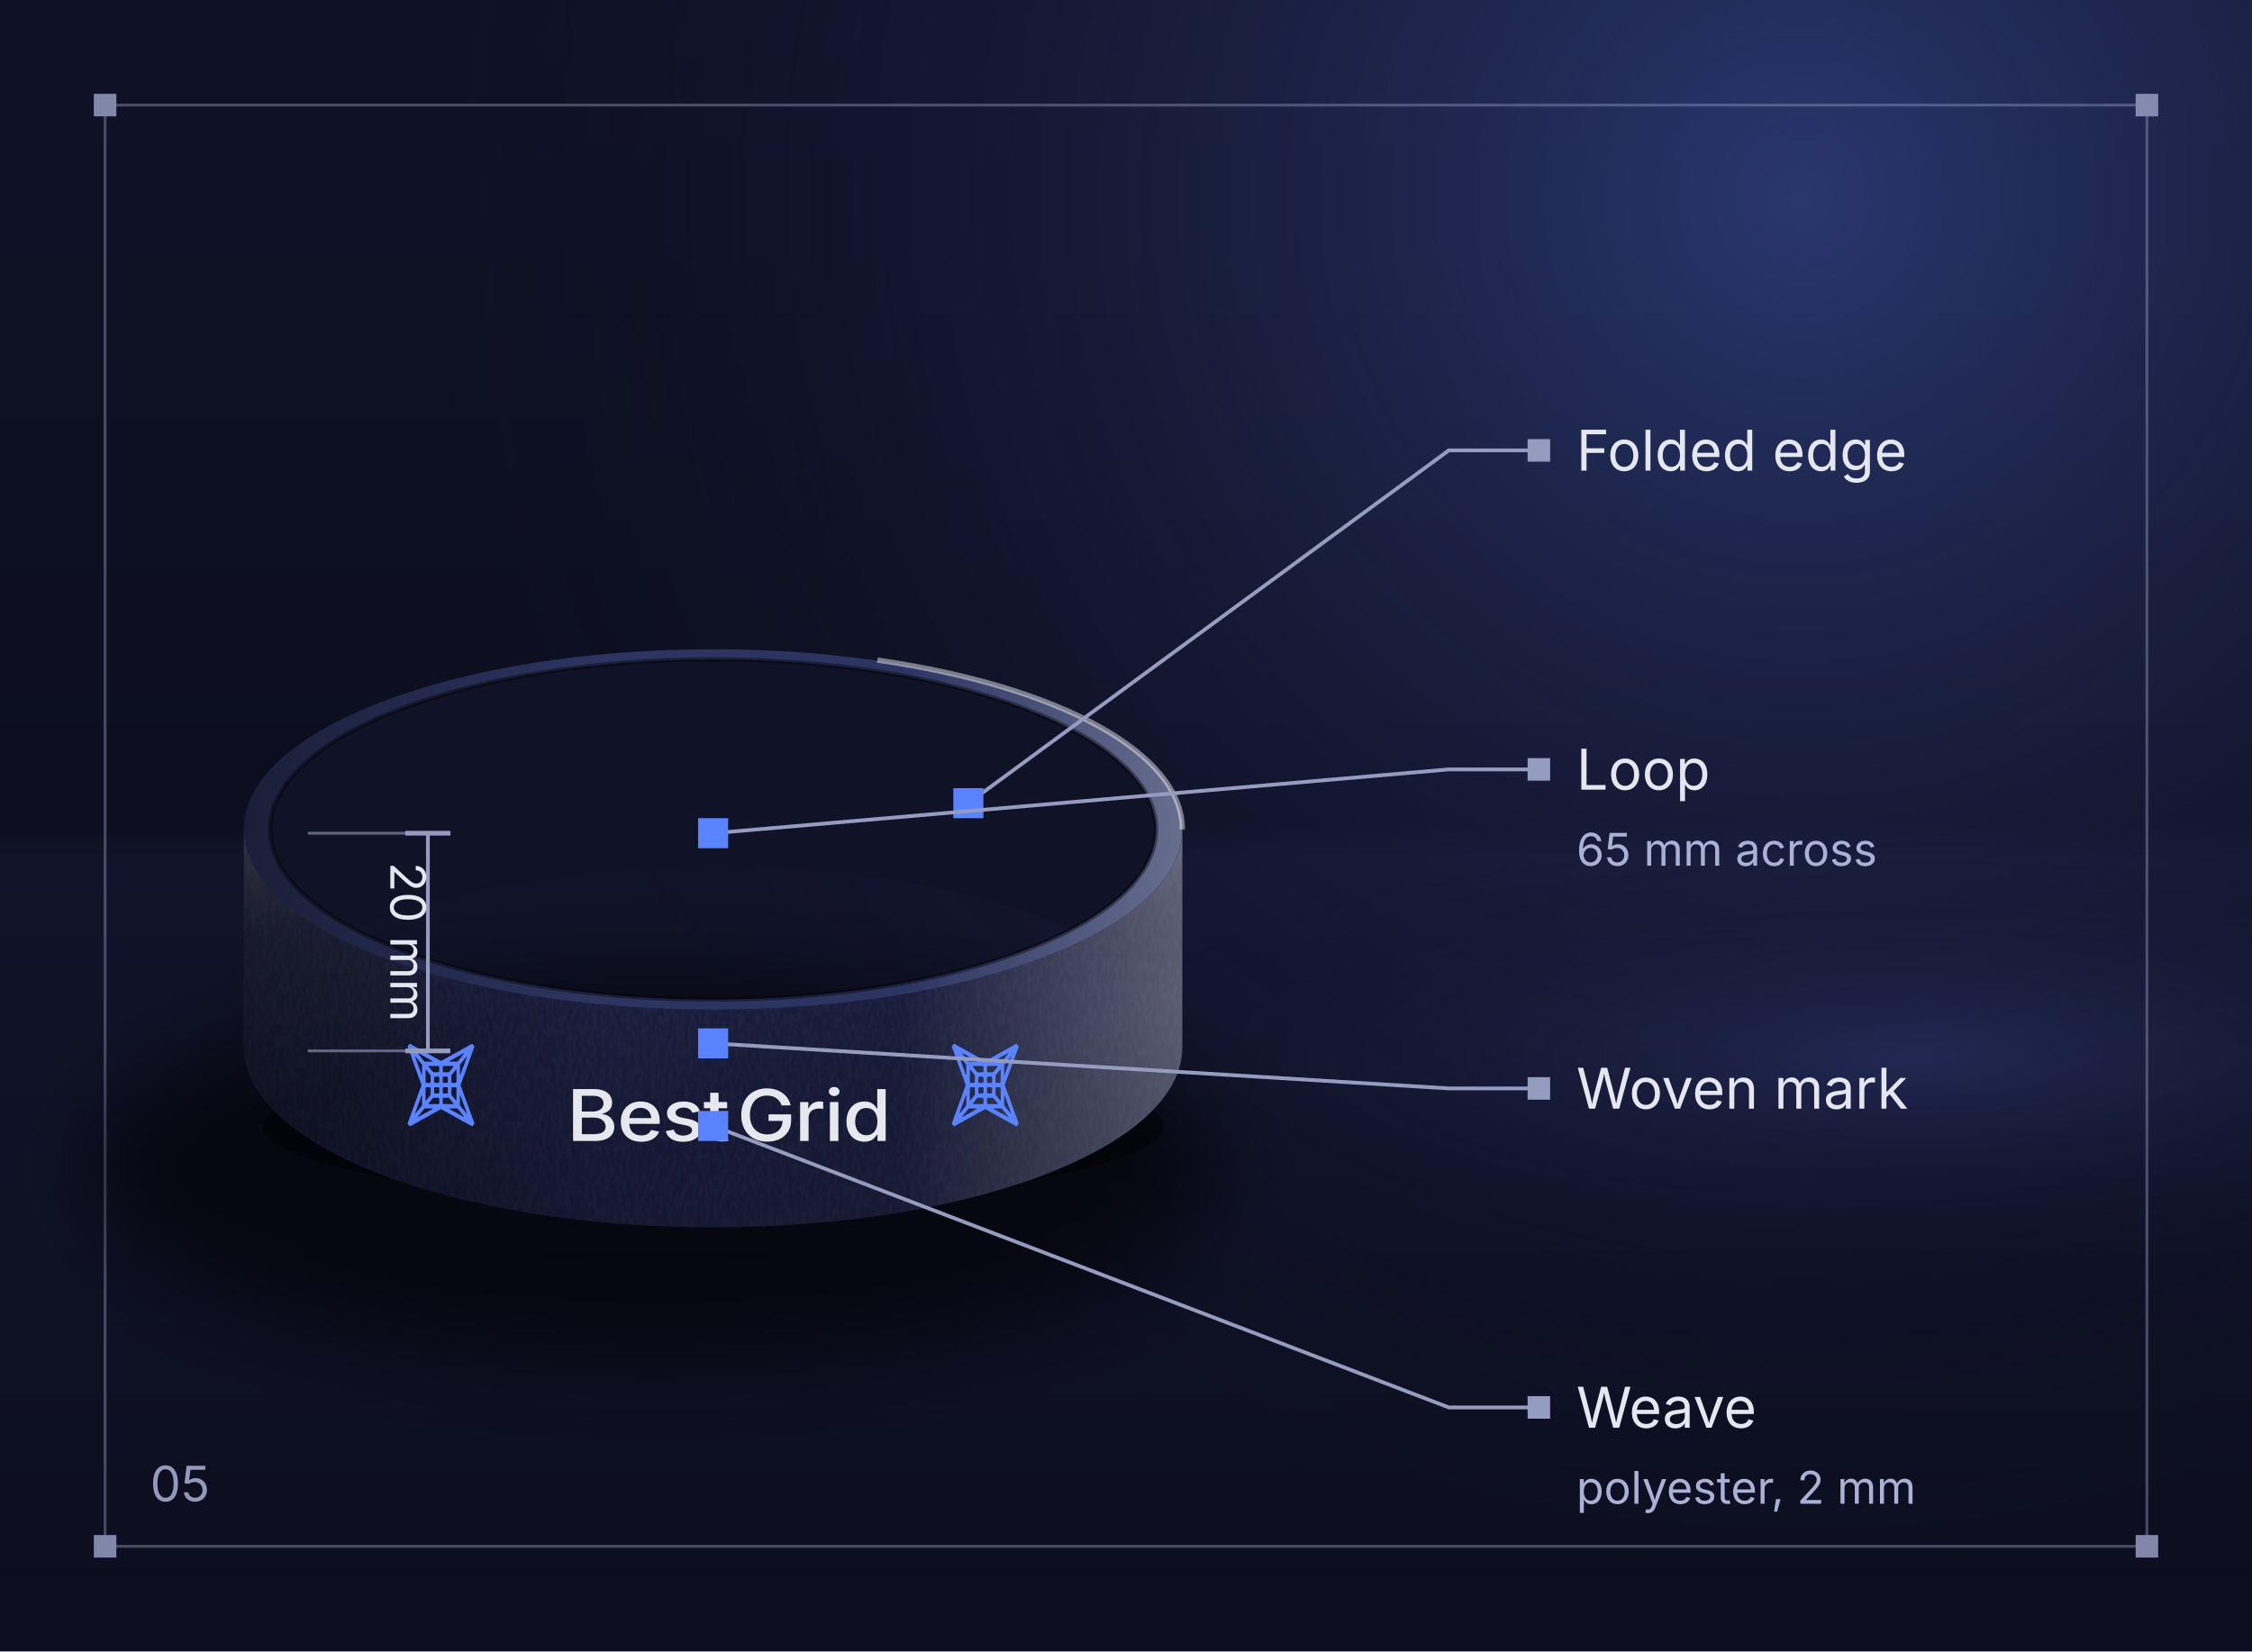
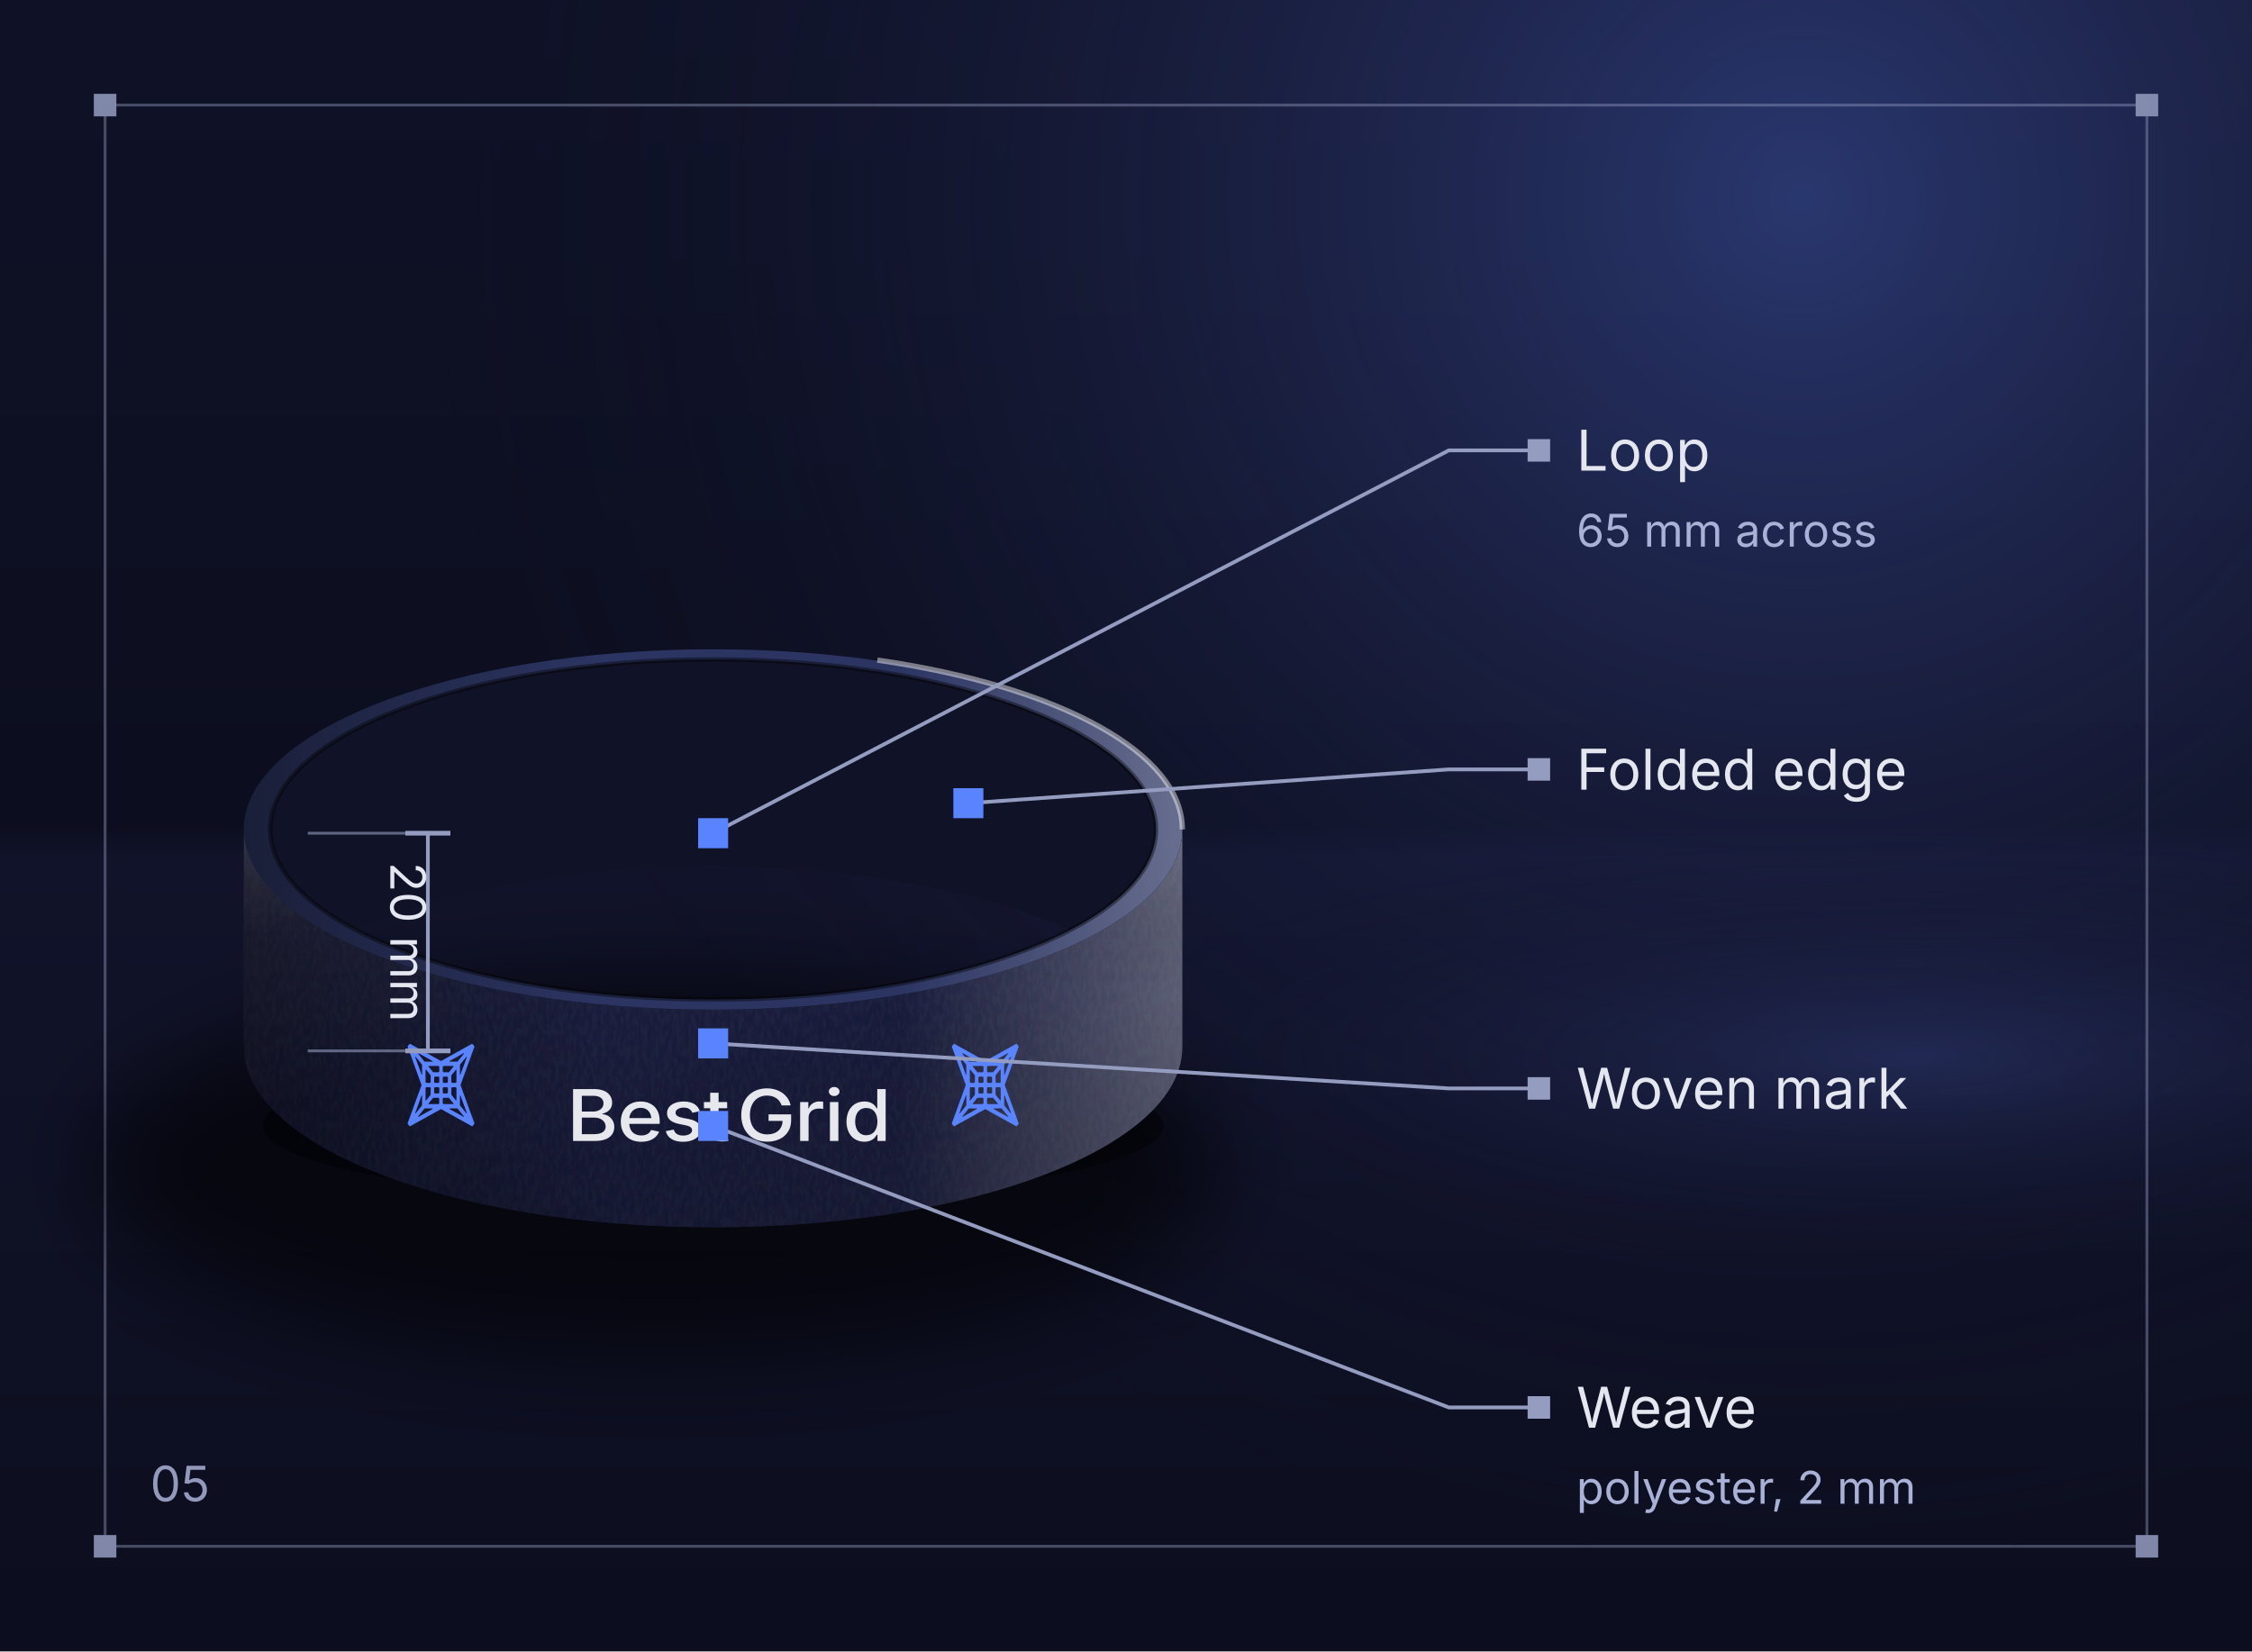
<svg xmlns="http://www.w3.org/2000/svg" viewBox="0 0 600 440" data-export="use-event-band-fabric-dark" role="img" aria-label="Fabric wristband, Dark Blue, as a loop" style="color:rgb(27, 32, 67);fill:rgb(0, 0, 0);stroke:none;stroke-width:1px;" width="600" height="440">
  <g style="color:rgb(27, 32, 67);fill:rgb(0, 0, 0);stroke:none;stroke-width:1px;">
    <linearGradient id="use-event-band-fabric-dark-st-stage" x1="0" y1="0" x2="0" y2="1" style="color:rgb(27, 32, 67);fill:rgb(0, 0, 0);stroke:none;stroke-width:1px;">
      <stop offset="0" stop-color="#0f1227" style="color:rgb(27, 32, 67);fill:rgb(0, 0, 0);stroke:none;stroke-width:1px;stop-color:rgb(15, 18, 39);" />
      <stop offset="0.5" stop-color="#0c0e1f" style="color:rgb(27, 32, 67);fill:rgb(0, 0, 0);stroke:none;stroke-width:1px;stop-color:rgb(12, 14, 31);" />
      <stop offset="0.52" stop-color="#11132a" style="color:rgb(27, 32, 67);fill:rgb(0, 0, 0);stroke:none;stroke-width:1px;stop-color:rgb(17, 19, 42);" />
      <stop offset="1" stop-color="#0c0e1f" style="color:rgb(27, 32, 67);fill:rgb(0, 0, 0);stroke:none;stroke-width:1px;stop-color:rgb(12, 14, 31);" />
    </linearGradient>
    <radialGradient id="use-event-band-fabric-dark-st-spot" gradientUnits="userSpaceOnUse" cx="480" cy="52.8" r="372" fx="480" fy="52.8" style="color:rgb(27, 32, 67);fill:rgb(0, 0, 0);stroke:none;stroke-width:1px;">
      <stop offset="0" stop-color="#3f56ab" stop-opacity="0.55" style="color:rgb(27, 32, 67);fill:rgb(0, 0, 0);stroke:none;stroke-width:1px;stop-color:rgb(63, 86, 171);stop-opacity:0.55;" />
      <stop offset="0.35" stop-color="#2f3a75" stop-opacity="0.4" style="color:rgb(27, 32, 67);fill:rgb(0, 0, 0);stroke:none;stroke-width:1px;stop-color:rgb(47, 58, 117);stop-opacity:0.4;" />
      <stop offset="1" stop-color="#0c0e1f" stop-opacity="0" style="color:rgb(27, 32, 67);fill:rgb(0, 0, 0);stroke:none;stroke-width:1px;stop-color:rgb(12, 14, 31);stop-opacity:0;" />
    </radialGradient>
    <radialGradient id="use-event-band-fabric-dark-st-pool" style="color:rgb(27, 32, 67);fill:rgb(0, 0, 0);stroke:none;stroke-width:1px;">
      <stop offset="0" stop-color="#2f3a75" stop-opacity="0.5" style="color:rgb(27, 32, 67);fill:rgb(0, 0, 0);stroke:none;stroke-width:1px;stop-color:rgb(47, 58, 117);stop-opacity:0.5;" />
      <stop offset="1" stop-color="#0c0e1f" stop-opacity="0" style="color:rgb(27, 32, 67);fill:rgb(0, 0, 0);stroke:none;stroke-width:1px;stop-color:rgb(12, 14, 31);stop-opacity:0;" />
    </radialGradient>
    <rect width="600" height="440" fill="url(#use-event-band-fabric-dark-st-stage)" style="color:rgb(27, 32, 67);fill:url(#use-event-band-fabric-dark-st-stage);stroke:none;stroke-width:1px;" />
    <rect width="600" height="440" fill="url(#use-event-band-fabric-dark-st-spot)" style="color:rgb(27, 32, 67);fill:url(#use-event-band-fabric-dark-st-spot);stroke:none;stroke-width:1px;" />
    <ellipse cx="510" cy="281.6" rx="230.64" ry="59.52" fill="url(#use-event-band-fabric-dark-st-pool)" style="color:rgb(27, 32, 67);fill:url(#use-event-band-fabric-dark-st-pool);stroke:none;stroke-width:1px;" />
  </g>
  <defs style="color:rgb(27, 32, 67);fill:rgb(0, 0, 0);stroke:none;stroke-width:1px;">
    <linearGradient id="use-event-band-fabric-dark-board" x1="0" y1="0" x2="1" y2="1" style="color:rgb(27, 32, 67);fill:rgb(0, 0, 0);stroke:none;stroke-width:1px;">
      <stop offset="0" stop-color="#6d92ff" stop-opacity="1" style="color:rgb(27, 32, 67);fill:rgb(0, 0, 0);stroke:none;stroke-width:1px;stop-color:rgb(109, 146, 255);" />
      <stop offset="0.45" stop-color="#5983ff" stop-opacity="1" style="color:rgb(27, 32, 67);fill:rgb(0, 0, 0);stroke:none;stroke-width:1px;stop-color:rgb(89, 131, 255);" />
      <stop offset="1" stop-color="#4c6fd9" stop-opacity="1" style="color:rgb(27, 32, 67);fill:rgb(0, 0, 0);stroke:none;stroke-width:1px;stop-color:rgb(76, 111, 217);" />
    </linearGradient>
    <linearGradient id="use-event-band-fabric-dark-board-dark" x1="0" y1="0" x2="1" y2="1" style="color:rgb(27, 32, 67);fill:rgb(0, 0, 0);stroke:none;stroke-width:1px;">
      <stop offset="0" stop-color="#2a3266" stop-opacity="1" style="color:rgb(27, 32, 67);fill:rgb(0, 0, 0);stroke:none;stroke-width:1px;stop-color:rgb(42, 50, 102);" />
      <stop offset="0.5" stop-color="#1b2043" stop-opacity="1" style="color:rgb(27, 32, 67);fill:rgb(0, 0, 0);stroke:none;stroke-width:1px;stop-color:rgb(27, 32, 67);" />
      <stop offset="1" stop-color="#101328" stop-opacity="1" style="color:rgb(27, 32, 67);fill:rgb(0, 0, 0);stroke:none;stroke-width:1px;stop-color:rgb(16, 19, 40);" />
    </linearGradient>
    <linearGradient id="use-event-band-fabric-dark-paper" x1="0" y1="0" x2="1" y2="1" style="color:rgb(27, 32, 67);fill:rgb(0, 0, 0);stroke:none;stroke-width:1px;">
      <stop offset="0" stop-color="#ffffff" stop-opacity="1" style="color:rgb(27, 32, 67);fill:rgb(0, 0, 0);stroke:none;stroke-width:1px;stop-color:rgb(255, 255, 255);" />
      <stop offset="0.6" stop-color="#f6f9ff" stop-opacity="1" style="color:rgb(27, 32, 67);fill:rgb(0, 0, 0);stroke:none;stroke-width:1px;stop-color:rgb(246, 249, 255);" />
      <stop offset="1" stop-color="#e4e7ef" stop-opacity="1" style="color:rgb(27, 32, 67);fill:rgb(0, 0, 0);stroke:none;stroke-width:1px;stop-color:rgb(228, 231, 239);" />
    </linearGradient>
    <linearGradient id="use-event-band-fabric-dark-card" x1="0" y1="0" x2="1" y2="1" style="color:rgb(27, 32, 67);fill:rgb(0, 0, 0);stroke:none;stroke-width:1px;">
      <stop offset="0" stop-color="#f7f9fb" stop-opacity="1" style="color:rgb(27, 32, 67);fill:rgb(0, 0, 0);stroke:none;stroke-width:1px;stop-color:rgb(247, 249, 251);" />
      <stop offset="1" stop-color="#e6e9f1" stop-opacity="1" style="color:rgb(27, 32, 67);fill:rgb(0, 0, 0);stroke:none;stroke-width:1px;stop-color:rgb(230, 233, 241);" />
    </linearGradient>
    <linearGradient id="use-event-band-fabric-dark-metal" x1="0" y1="0" x2="1" y2="1" style="color:rgb(27, 32, 67);fill:rgb(0, 0, 0);stroke:none;stroke-width:1px;">
      <stop offset="0" stop-color="#f7f8fa" stop-opacity="1" style="color:rgb(27, 32, 67);fill:rgb(0, 0, 0);stroke:none;stroke-width:1px;stop-color:rgb(247, 248, 250);" />
      <stop offset="0.3" stop-color="#bdc3d6" stop-opacity="1" style="color:rgb(27, 32, 67);fill:rgb(0, 0, 0);stroke:none;stroke-width:1px;stop-color:rgb(189, 195, 214);" />
      <stop offset="0.52" stop-color="#f2f3f7" stop-opacity="1" style="color:rgb(27, 32, 67);fill:rgb(0, 0, 0);stroke:none;stroke-width:1px;stop-color:rgb(242, 243, 247);" />
      <stop offset="0.76" stop-color="#9ca2b7" stop-opacity="1" style="color:rgb(27, 32, 67);fill:rgb(0, 0, 0);stroke:none;stroke-width:1px;stop-color:rgb(156, 162, 183);" />
      <stop offset="1" stop-color="#d3d7e0" stop-opacity="1" style="color:rgb(27, 32, 67);fill:rgb(0, 0, 0);stroke:none;stroke-width:1px;stop-color:rgb(211, 215, 224);" />
    </linearGradient>
    <linearGradient id="use-event-band-fabric-dark-metal-dark" x1="0" y1="0" x2="1" y2="1" style="color:rgb(27, 32, 67);fill:rgb(0, 0, 0);stroke:none;stroke-width:1px;">
      <stop offset="0" stop-color="#303c78" stop-opacity="1" style="color:rgb(27, 32, 67);fill:rgb(0, 0, 0);stroke:none;stroke-width:1px;stop-color:rgb(48, 60, 120);" />
      <stop offset="0.42" stop-color="#1b2043" stop-opacity="1" style="color:rgb(27, 32, 67);fill:rgb(0, 0, 0);stroke:none;stroke-width:1px;stop-color:rgb(27, 32, 67);" />
      <stop offset="0.62" stop-color="#2a3266" stop-opacity="1" style="color:rgb(27, 32, 67);fill:rgb(0, 0, 0);stroke:none;stroke-width:1px;stop-color:rgb(42, 50, 102);" />
      <stop offset="1" stop-color="#0c0e1f" stop-opacity="1" style="color:rgb(27, 32, 67);fill:rgb(0, 0, 0);stroke:none;stroke-width:1px;stop-color:rgb(12, 14, 31);" />
    </linearGradient>
    <linearGradient id="use-event-band-fabric-dark-glass" x1="0" y1="0" x2="1" y2="1" style="color:rgb(27, 32, 67);fill:rgb(0, 0, 0);stroke:none;stroke-width:1px;">
      <stop offset="0" stop-color="#ffffff" stop-opacity="0.5" style="color:rgb(27, 32, 67);fill:rgb(0, 0, 0);stroke:none;stroke-width:1px;stop-color:rgb(255, 255, 255);stop-opacity:0.5;" />
      <stop offset="0.36" stop-color="#ffffff" stop-opacity="0.06" style="color:rgb(27, 32, 67);fill:rgb(0, 0, 0);stroke:none;stroke-width:1px;stop-color:rgb(255, 255, 255);stop-opacity:0.06;" />
      <stop offset="0.64" stop-color="#ffffff" stop-opacity="0" style="color:rgb(27, 32, 67);fill:rgb(0, 0, 0);stroke:none;stroke-width:1px;stop-color:rgb(255, 255, 255);stop-opacity:0;" />
      <stop offset="1" stop-color="#ffffff" stop-opacity="0.18" style="color:rgb(27, 32, 67);fill:rgb(0, 0, 0);stroke:none;stroke-width:1px;stop-color:rgb(255, 255, 255);stop-opacity:0.18;" />
    </linearGradient>
    <radialGradient id="use-event-band-fabric-dark-ceramic" cx="0.3" cy="0.25" r="0.95" style="color:rgb(27, 32, 67);fill:rgb(0, 0, 0);stroke:none;stroke-width:1px;">
      <stop offset="0" stop-color="#ffffff" style="color:rgb(27, 32, 67);fill:rgb(0, 0, 0);stroke:none;stroke-width:1px;stop-color:rgb(255, 255, 255);" />
      <stop offset="0.6" stop-color="#eef2f7" style="color:rgb(27, 32, 67);fill:rgb(0, 0, 0);stroke:none;stroke-width:1px;stop-color:rgb(238, 242, 247);" />
      <stop offset="1" stop-color="#c7ccd6" style="color:rgb(27, 32, 67);fill:rgb(0, 0, 0);stroke:none;stroke-width:1px;stop-color:rgb(199, 204, 214);" />
    </radialGradient>
    <linearGradient id="use-event-band-fabric-dark-rubber" x1="0" y1="0" x2="1" y2="1" style="color:rgb(27, 32, 67);fill:rgb(0, 0, 0);stroke:none;stroke-width:1px;">
      <stop offset="0" stop-color="#20254e" stop-opacity="1" style="color:rgb(27, 32, 67);fill:rgb(0, 0, 0);stroke:none;stroke-width:1px;stop-color:rgb(32, 37, 78);" />
      <stop offset="1" stop-color="#11132a" stop-opacity="1" style="color:rgb(27, 32, 67);fill:rgb(0, 0, 0);stroke:none;stroke-width:1px;stop-color:rgb(17, 19, 42);" />
    </linearGradient>
    <linearGradient id="use-event-band-fabric-dark-plastic" x1="0" y1="0" x2="1" y2="1" style="color:rgb(27, 32, 67);fill:rgb(0, 0, 0);stroke:none;stroke-width:1px;">
      <stop offset="0" stop-color="#222853" stop-opacity="1" style="color:rgb(27, 32, 67);fill:rgb(0, 0, 0);stroke:none;stroke-width:1px;stop-color:rgb(34, 40, 83);" />
      <stop offset="0.55" stop-color="#1b2043" stop-opacity="1" style="color:rgb(27, 32, 67);fill:rgb(0, 0, 0);stroke:none;stroke-width:1px;stop-color:rgb(27, 32, 67);" />
      <stop offset="1" stop-color="#13162f" stop-opacity="1" style="color:rgb(27, 32, 67);fill:rgb(0, 0, 0);stroke:none;stroke-width:1px;stop-color:rgb(19, 22, 47);" />
    </linearGradient>
    <linearGradient id="use-event-band-fabric-dark-fabric-blue" x1="0" y1="0" x2="0" y2="1" style="color:rgb(27, 32, 67);fill:rgb(0, 0, 0);stroke:none;stroke-width:1px;">
      <stop offset="0" stop-color="#6a8fff" stop-opacity="1" style="color:rgb(27, 32, 67);fill:rgb(0, 0, 0);stroke:none;stroke-width:1px;stop-color:rgb(106, 143, 255);" />
      <stop offset="1" stop-color="#537aed" stop-opacity="1" style="color:rgb(27, 32, 67);fill:rgb(0, 0, 0);stroke:none;stroke-width:1px;stop-color:rgb(83, 122, 237);" />
    </linearGradient>
    <linearGradient id="use-event-band-fabric-dark-fabric-dark" x1="0" y1="0" x2="0" y2="1" style="color:rgb(27, 32, 67);fill:rgb(0, 0, 0);stroke:none;stroke-width:1px;">
      <stop offset="0" stop-color="#1f254c" stop-opacity="1" style="color:rgb(27, 32, 67);fill:rgb(0, 0, 0);stroke:none;stroke-width:1px;stop-color:rgb(31, 37, 76);" />
      <stop offset="1" stop-color="#141731" stop-opacity="1" style="color:rgb(27, 32, 67);fill:rgb(0, 0, 0);stroke:none;stroke-width:1px;stop-color:rgb(20, 23, 49);" />
    </linearGradient>
    <linearGradient id="use-event-band-fabric-dark-shade" x1="0" y1="0" x2="1" y2="0" style="color:rgb(27, 32, 67);fill:rgb(0, 0, 0);stroke:none;stroke-width:1px;">
      <stop offset="0" stop-color="#ffffff" stop-opacity="0.28" style="color:rgb(27, 32, 67);fill:rgb(0, 0, 0);stroke:none;stroke-width:1px;stop-color:rgb(255, 255, 255);stop-opacity:0.28;" />
      <stop offset="0.3" stop-color="#ffffff" stop-opacity="0" style="color:rgb(27, 32, 67);fill:rgb(0, 0, 0);stroke:none;stroke-width:1px;stop-color:rgb(255, 255, 255);stop-opacity:0;" />
      <stop offset="0.62" stop-color="#000000" stop-opacity="0" style="color:rgb(27, 32, 67);fill:rgb(0, 0, 0);stroke:none;stroke-width:1px;stop-color:rgb(0, 0, 0);stop-opacity:0;" />
      <stop offset="1" stop-color="#000000" stop-opacity="0.42" style="color:rgb(27, 32, 67);fill:rgb(0, 0, 0);stroke:none;stroke-width:1px;stop-color:rgb(0, 0, 0);stop-opacity:0.42;" />
    </linearGradient>
    <linearGradient id="use-event-band-fabric-dark-shade-r" x1="0" y1="0" x2="1" y2="0" style="color:rgb(27, 32, 67);fill:rgb(0, 0, 0);stroke:none;stroke-width:1px;">
      <stop offset="0" stop-color="#000000" stop-opacity="0.42" style="color:rgb(27, 32, 67);fill:rgb(0, 0, 0);stroke:none;stroke-width:1px;stop-color:rgb(0, 0, 0);stop-opacity:0.42;" />
      <stop offset="0.38" stop-color="#000000" stop-opacity="0" style="color:rgb(27, 32, 67);fill:rgb(0, 0, 0);stroke:none;stroke-width:1px;stop-color:rgb(0, 0, 0);stop-opacity:0;" />
      <stop offset="0.7" stop-color="#ffffff" stop-opacity="0" style="color:rgb(27, 32, 67);fill:rgb(0, 0, 0);stroke:none;stroke-width:1px;stop-color:rgb(255, 255, 255);stop-opacity:0;" />
      <stop offset="1" stop-color="#ffffff" stop-opacity="0.28" style="color:rgb(27, 32, 67);fill:rgb(0, 0, 0);stroke:none;stroke-width:1px;stop-color:rgb(255, 255, 255);stop-opacity:0.28;" />
    </linearGradient>
    <linearGradient id="use-event-band-fabric-dark-shade-v" x1="0" y1="0" x2="0" y2="1" style="color:rgb(27, 32, 67);fill:rgb(0, 0, 0);stroke:none;stroke-width:1px;">
      <stop offset="0" stop-color="#ffffff" stop-opacity="0.2" style="color:rgb(27, 32, 67);fill:rgb(0, 0, 0);stroke:none;stroke-width:1px;stop-color:rgb(255, 255, 255);stop-opacity:0.2;" />
      <stop offset="0.4" stop-color="#000000" stop-opacity="0" style="color:rgb(27, 32, 67);fill:rgb(0, 0, 0);stroke:none;stroke-width:1px;stop-color:rgb(0, 0, 0);stop-opacity:0;" />
      <stop offset="1" stop-color="#000000" stop-opacity="0.34" style="color:rgb(27, 32, 67);fill:rgb(0, 0, 0);stroke:none;stroke-width:1px;stop-color:rgb(0, 0, 0);stop-opacity:0.34;" />
    </linearGradient>
    <filter id="use-event-band-fabric-dark-weave" x="0" y="0" width="100%" height="100%" style="color:rgb(27, 32, 67);fill:rgb(0, 0, 0);stroke:none;stroke-width:1px;">
      <feTurbulence type="fractalNoise" baseFrequency="0.9 0.35" numOctaves="2" seed="5" result="n" style="color:rgb(27, 32, 67);fill:rgb(0, 0, 0);stroke:none;stroke-width:1px;flood-color:rgb(0, 0, 0);" />
      <feColorMatrix in="n" type="matrix" values="0 0 0 0 0  0 0 0 0 0  0 0 0 0 0  0 0 0 0.28 0" result="g" style="color:rgb(27, 32, 67);fill:rgb(0, 0, 0);stroke:none;stroke-width:1px;flood-color:rgb(0, 0, 0);" />
      <feComposite in="g" in2="SourceAlpha" operator="in" result="gi" style="color:rgb(27, 32, 67);fill:rgb(0, 0, 0);stroke:none;stroke-width:1px;flood-color:rgb(0, 0, 0);" />
      <feMerge style="color:rgb(27, 32, 67);fill:rgb(0, 0, 0);stroke:none;stroke-width:1px;flood-color:rgb(0, 0, 0);">
        <feMergeNode in="SourceGraphic" style="color:rgb(27, 32, 67);fill:rgb(0, 0, 0);stroke:none;stroke-width:1px;flood-color:rgb(0, 0, 0);" />
        <feMergeNode in="gi" style="color:rgb(27, 32, 67);fill:rgb(0, 0, 0);stroke:none;stroke-width:1px;flood-color:rgb(0, 0, 0);" />
      </feMerge>
    </filter>
    <filter id="use-event-band-fabric-dark-fibre" x="0" y="0" width="100%" height="100%" style="color:rgb(27, 32, 67);fill:rgb(0, 0, 0);stroke:none;stroke-width:1px;">
      <feTurbulence type="fractalNoise" baseFrequency="1.3" numOctaves="1" seed="11" result="n" style="color:rgb(27, 32, 67);fill:rgb(0, 0, 0);stroke:none;stroke-width:1px;flood-color:rgb(0, 0, 0);" />
      <feColorMatrix in="n" type="matrix" values="0 0 0 0 0  0 0 0 0 0  0 0 0 0 0  0 0 0 0.08 0" result="g" style="color:rgb(27, 32, 67);fill:rgb(0, 0, 0);stroke:none;stroke-width:1px;flood-color:rgb(0, 0, 0);" />
      <feComposite in="g" in2="SourceAlpha" operator="in" result="gi" style="color:rgb(27, 32, 67);fill:rgb(0, 0, 0);stroke:none;stroke-width:1px;flood-color:rgb(0, 0, 0);" />
      <feMerge style="color:rgb(27, 32, 67);fill:rgb(0, 0, 0);stroke:none;stroke-width:1px;flood-color:rgb(0, 0, 0);">
        <feMergeNode in="SourceGraphic" style="color:rgb(27, 32, 67);fill:rgb(0, 0, 0);stroke:none;stroke-width:1px;flood-color:rgb(0, 0, 0);" />
        <feMergeNode in="gi" style="color:rgb(27, 32, 67);fill:rgb(0, 0, 0);stroke:none;stroke-width:1px;flood-color:rgb(0, 0, 0);" />
      </feMerge>
    </filter>
    <filter id="use-event-band-fabric-dark-grit" x="0" y="0" width="100%" height="100%" style="color:rgb(27, 32, 67);fill:rgb(0, 0, 0);stroke:none;stroke-width:1px;">
      <feTurbulence type="fractalNoise" baseFrequency="0.6" numOctaves="3" seed="9" result="n" style="color:rgb(27, 32, 67);fill:rgb(0, 0, 0);stroke:none;stroke-width:1px;flood-color:rgb(0, 0, 0);" />
      <feColorMatrix in="n" type="matrix" values="0 0 0 0 1  0 0 0 0 1  0 0 0 0 1  0 0 0 0.14 0" result="g" style="color:rgb(27, 32, 67);fill:rgb(0, 0, 0);stroke:none;stroke-width:1px;flood-color:rgb(0, 0, 0);" />
      <feComposite in="g" in2="SourceAlpha" operator="in" result="gi" style="color:rgb(27, 32, 67);fill:rgb(0, 0, 0);stroke:none;stroke-width:1px;flood-color:rgb(0, 0, 0);" />
      <feMerge style="color:rgb(27, 32, 67);fill:rgb(0, 0, 0);stroke:none;stroke-width:1px;flood-color:rgb(0, 0, 0);">
        <feMergeNode in="SourceGraphic" style="color:rgb(27, 32, 67);fill:rgb(0, 0, 0);stroke:none;stroke-width:1px;flood-color:rgb(0, 0, 0);" />
        <feMergeNode in="gi" style="color:rgb(27, 32, 67);fill:rgb(0, 0, 0);stroke:none;stroke-width:1px;flood-color:rgb(0, 0, 0);" />
      </feMerge>
    </filter>
    <filter id="use-event-band-fabric-dark-soft" x="-10%" y="-10%" width="120%" height="120%" style="color:rgb(27, 32, 67);fill:rgb(0, 0, 0);stroke:none;stroke-width:1px;">
      <feGaussianBlur stdDeviation="2.5" style="color:rgb(27, 32, 67);fill:rgb(0, 0, 0);stroke:none;stroke-width:1px;flood-color:rgb(0, 0, 0);" />
    </filter>
  </defs>
  <g opacity="0.85" style="color:rgb(27, 32, 67);fill:rgb(0, 0, 0);stroke:none;stroke-width:1px;opacity:0.85;">
    <rect x="28" y="28" width="544" height="384" fill="none" stroke="#949cc0" stroke-width="0.75" opacity="0.5" style="color:rgb(27, 32, 67);fill:none;stroke:rgb(148, 156, 192);stroke-width:0.75px;opacity:0.5;" />
    <rect x="25" y="25" width="6" height="6" fill="#949cc0" style="color:rgb(27, 32, 67);fill:rgb(148, 156, 192);stroke:none;stroke-width:1px;" />
    <rect x="569" y="25" width="6" height="6" fill="#949cc0" style="color:rgb(27, 32, 67);fill:rgb(148, 156, 192);stroke:none;stroke-width:1px;" />
    <rect x="25" y="409" width="6" height="6" fill="#949cc0" style="color:rgb(27, 32, 67);fill:rgb(148, 156, 192);stroke:none;stroke-width:1px;" />
    <rect x="569" y="409" width="6" height="6" fill="#949cc0" style="color:rgb(27, 32, 67);fill:rgb(148, 156, 192);stroke:none;stroke-width:1px;" />
    <text x="40" y="400" font-size="13" fill="#a9b2d6" style="color:rgb(27, 32, 67);fill:rgb(169, 178, 214);stroke:none;stroke-width:1px;font-family:'Neue Haas Unica W1G', Inter, 'Helvetica Neue', Arial, system-ui, sans-serif;font-size:13px;font-weight:400;">05</text>
  </g>
  <g style="color:rgb(27, 32, 67);fill:rgb(0, 0, 0);stroke:none;stroke-width:1px;">
    <filter id="use-event-band-fabric-dark-g-shadow" x="-50%" y="-200%" width="200%" height="500%" style="color:rgb(27, 32, 67);fill:rgb(0, 0, 0);stroke:none;stroke-width:1px;">
      <feGaussianBlur stdDeviation="12" style="color:rgb(27, 32, 67);fill:rgb(0, 0, 0);stroke:none;stroke-width:1px;flood-color:rgb(0, 0, 0);" />
    </filter>
    <ellipse cx="175.04" cy="311.12" rx="150" ry="50" fill="#000000" opacity="0.6" filter="url(#use-event-band-fabric-dark-g-shadow)" style="color:rgb(27, 32, 67);fill:rgb(0, 0, 0);stroke:none;stroke-width:1px;opacity:0.6;filter:url(#use-event-band-fabric-dark-g-shadow);" />
    <ellipse cx="190" cy="300" rx="120" ry="20" fill="#000000" opacity="0.42" style="color:rgb(27, 32, 67);fill:rgb(0, 0, 0);stroke:none;stroke-width:1px;opacity:0.42;" />
  </g>
  <g transform="translate(190 250)" style="color:rgb(27, 32, 67);fill:rgb(0, 0, 0);stroke:none;stroke-width:1px;">
    <g style="color:rgb(27, 32, 67);fill:rgb(0, 0, 0);stroke:none;stroke-width:1px;">
      <g style="color:rgb(27, 32, 67);fill:rgb(0, 0, 0);stroke:none;stroke-width:1px;">
        <g style="color:rgb(27, 32, 67);fill:rgb(0, 0, 0);stroke:none;stroke-width:1px;">
          <path d="M-125 -29A125 48 0 0 1 125 -29V29A125 48 0 0 0 -125 29Z" fill="#1b2043" style="color:rgb(27, 32, 67);fill:rgb(27, 32, 67);stroke:none;stroke-width:1px;" />
          <path d="M-125 -29A125 48 0 0 1 125 -29V29A125 48 0 0 0 -125 29Z" fill="#000000" opacity="0.42" style="color:rgb(27, 32, 67);fill:rgb(0, 0, 0);stroke:none;stroke-width:1px;opacity:0.42;" />
          <path d="M-125 -29A125 48 0 0 0 125 -29V29A125 48 0 0 1 -125 29Z" fill="#1b2043" filter="url(#use-event-band-fabric-dark-weave)" style="color:rgb(27, 32, 67);fill:rgb(27, 32, 67);stroke:none;stroke-width:1px;filter:url(#use-event-band-fabric-dark-weave);" />
          <path d="M-125 -29A125 48 0 0 0 125 -29V29A125 48 0 0 1 -125 29Z" fill="url(#use-event-band-fabric-dark-shade-r)" style="color:rgb(27, 32, 67);fill:url(#use-event-band-fabric-dark-shade-r);stroke:none;stroke-width:1px;" />
          <path d="M-125 -29A125 48 0 0 0 125 -29V29A125 48 0 0 1 -125 29Z" fill="url(#use-event-band-fabric-dark-shade-v)" opacity="0.55" style="color:rgb(27, 32, 67);fill:url(#use-event-band-fabric-dark-shade-v);stroke:none;stroke-width:1px;opacity:0.55;" />
          <g transform="translate(-72.5 39.1) scale(0.81 1)" style="color:rgb(27, 32, 67);fill:rgb(0, 0, 0);stroke:none;stroke-width:1px;">
            <g transform="translate(-11 -11) scale(0.22)" fill="#5983ff" style="color:rgb(27, 32, 67);fill:rgb(89, 131, 255);stroke:none;stroke-width:1px;">
              <path d="M2.9 0.3A0.85 0.85 0 0 1 3.85 0.13L49.57 20.71A1.05 1.05 0 0 0 50.43 20.71L96.15 0.13A0.85 0.85 0 0 1 97.1 0.3L99.7 2.9A0.85 0.85 0 0 1 99.87 3.85L79.29 49.57A1.05 1.05 0 0 0 79.29 50.43L99.87 96.15A0.85 0.85 0 0 1 99.7 97.1L97.1 99.7A0.85 0.85 0 0 1 96.15 99.87L50.43 79.29A1.05 1.05 0 0 0 49.57 79.29L3.85 99.87A0.85 0.85 0 0 1 2.9 99.7L0.3 97.1A0.85 0.85 0 0 1 0.13 96.15L20.71 50.43A1.05 1.05 0 0 0 20.71 49.57L0.13 3.85A0.85 0.85 0 0 1 0.3 2.9ZM15.8 12.09A0.4 0.4 0 0 1 16.25 11.45L37.3 20.93A0.4 0.4 0 0 1 37.14 21.69L26.04 21.69A1.55 1.55 0 0 1 24.95 21.24ZM11.45 16.25A0.4 0.4 0 0 1 12.09 15.8L21.24 24.95A1.55 1.55 0 0 1 21.69 26.04L21.69 37.14A0.4 0.4 0 0 1 20.93 37.3ZM31.31 27.6A0.4 0.4 0 0 1 31.6 26.92L45.89 26.92A1.5 1.5 0 0 1 47.39 28.42L47.39 33.03A1.5 1.5 0 0 1 45.89 34.53L38.88 34.53A1.55 1.55 0 0 1 37.79 34.08ZM34.08 37.79A1.55 1.55 0 0 1 34.53 38.88L34.53 45.89A1.5 1.5 0 0 1 33.03 47.39L28.42 47.39A1.5 1.5 0 0 1 26.92 45.89L26.92 31.6A0.4 0.4 0 0 1 27.6 31.31ZM39.77 41.27A1.5 1.5 0 0 1 41.27 39.77L45.89 39.77A1.5 1.5 0 0 1 47.39 41.27L47.39 45.89A1.5 1.5 0 0 1 45.89 47.39L41.27 47.39A1.5 1.5 0 0 1 39.77 45.89ZM84.2 12.09A0.4 0.4 0 0 0 83.75 11.45L62.7 20.93A0.4 0.4 0 0 0 62.86 21.69L73.96 21.69A1.55 1.55 0 0 0 75.05 21.24ZM88.55 16.25A0.4 0.4 0 0 0 87.91 15.8L78.76 24.95A1.55 1.55 0 0 0 78.31 26.04L78.31 37.14A0.4 0.4 0 0 0 79.07 37.3ZM68.69 27.6A0.4 0.4 0 0 0 68.4 26.92L54.11 26.92A1.5 1.5 0 0 0 52.61 28.42L52.61 33.03A1.5 1.5 0 0 0 54.11 34.53L61.12 34.53A1.55 1.55 0 0 0 62.21 34.08ZM65.92 37.79A1.55 1.55 0 0 0 65.47 38.88L65.47 45.89A1.5 1.5 0 0 0 66.97 47.39L71.58 47.39A1.5 1.5 0 0 0 73.08 45.89L73.08 31.6A0.4 0.4 0 0 0 72.4 31.31ZM60.23 41.27A1.5 1.5 0 0 0 58.73 39.77L54.11 39.77A1.5 1.5 0 0 0 52.61 41.27L52.61 45.89A1.5 1.5 0 0 0 54.11 47.39L58.73 47.39A1.5 1.5 0 0 0 60.23 45.89ZM84.2 87.91A0.4 0.4 0 0 1 83.75 88.55L62.7 79.07A0.4 0.4 0 0 1 62.86 78.31L73.96 78.31A1.55 1.55 0 0 1 75.05 78.76ZM88.55 83.75A0.4 0.4 0 0 1 87.91 84.2L78.76 75.05A1.55 1.55 0 0 1 78.31 73.96L78.31 62.86A0.4 0.4 0 0 1 79.07 62.7ZM68.69 72.4A0.4 0.4 0 0 1 68.4 73.08L54.11 73.08A1.5 1.5 0 0 1 52.61 71.58L52.61 66.97A1.5 1.5 0 0 1 54.11 65.47L61.12 65.47A1.55 1.55 0 0 1 62.21 65.92ZM65.92 62.21A1.55 1.55 0 0 1 65.47 61.12L65.47 54.11A1.5 1.5 0 0 1 66.97 52.61L71.58 52.61A1.5 1.5 0 0 1 73.08 54.11L73.08 68.4A0.4 0.4 0 0 1 72.4 68.69ZM60.23 58.73A1.5 1.5 0 0 1 58.73 60.23L54.11 60.23A1.5 1.5 0 0 1 52.61 58.73L52.61 54.11A1.5 1.5 0 0 1 54.11 52.61L58.73 52.61A1.5 1.5 0 0 1 60.23 54.11ZM15.8 87.91A0.4 0.4 0 0 0 16.25 88.55L37.3 79.07A0.4 0.4 0 0 0 37.14 78.31L26.04 78.31A1.55 1.55 0 0 0 24.95 78.76ZM11.45 83.75A0.4 0.4 0 0 0 12.09 84.2L21.24 75.05A1.55 1.55 0 0 0 21.69 73.96L21.69 62.86A0.4 0.4 0 0 0 20.93 62.7ZM31.31 72.4A0.4 0.4 0 0 0 31.6 73.08L45.89 73.08A1.5 1.5 0 0 0 47.39 71.58L47.39 66.97A1.5 1.5 0 0 0 45.89 65.47L38.88 65.47A1.55 1.55 0 0 0 37.79 65.92ZM34.08 62.21A1.55 1.55 0 0 0 34.53 61.12L34.53 54.11A1.5 1.5 0 0 0 33.03 52.61L28.42 52.61A1.5 1.5 0 0 0 26.92 54.11L26.92 68.4A0.4 0.4 0 0 0 27.6 68.69ZM39.77 58.73A1.5 1.5 0 0 0 41.27 60.23L45.89 60.23A1.5 1.5 0 0 0 47.39 58.73L47.39 54.11A1.5 1.5 0 0 0 45.89 52.61L41.27 52.61A1.5 1.5 0 0 0 39.77 54.11Z" fill-rule="evenodd" style="color:rgb(27, 32, 67);fill:rgb(89, 131, 255);fill-rule:evenodd;stroke:none;stroke-width:1px;" />
            </g>
          </g>
          <g transform="translate(72.5 39.1) scale(0.81 1)" style="color:rgb(27, 32, 67);fill:rgb(0, 0, 0);stroke:none;stroke-width:1px;">
            <g transform="translate(-11 -11) scale(0.22)" fill="#5983ff" style="color:rgb(27, 32, 67);fill:rgb(89, 131, 255);stroke:none;stroke-width:1px;">
              <path d="M2.9 0.3A0.85 0.85 0 0 1 3.85 0.13L49.57 20.71A1.05 1.05 0 0 0 50.43 20.71L96.15 0.13A0.85 0.85 0 0 1 97.1 0.3L99.7 2.9A0.85 0.85 0 0 1 99.87 3.85L79.29 49.57A1.05 1.05 0 0 0 79.29 50.43L99.87 96.15A0.85 0.85 0 0 1 99.7 97.1L97.1 99.7A0.85 0.85 0 0 1 96.15 99.87L50.43 79.29A1.05 1.05 0 0 0 49.57 79.29L3.85 99.87A0.85 0.85 0 0 1 2.9 99.7L0.3 97.1A0.85 0.85 0 0 1 0.13 96.15L20.71 50.43A1.05 1.05 0 0 0 20.71 49.57L0.13 3.85A0.85 0.85 0 0 1 0.3 2.9ZM15.8 12.09A0.4 0.4 0 0 1 16.25 11.45L37.3 20.93A0.4 0.4 0 0 1 37.14 21.69L26.04 21.69A1.55 1.55 0 0 1 24.95 21.24ZM11.45 16.25A0.4 0.4 0 0 1 12.09 15.8L21.24 24.95A1.55 1.55 0 0 1 21.69 26.04L21.69 37.14A0.4 0.4 0 0 1 20.93 37.3ZM31.31 27.6A0.4 0.4 0 0 1 31.6 26.92L45.89 26.92A1.5 1.5 0 0 1 47.39 28.42L47.39 33.03A1.5 1.5 0 0 1 45.89 34.53L38.88 34.53A1.55 1.55 0 0 1 37.79 34.08ZM34.08 37.79A1.55 1.55 0 0 1 34.53 38.88L34.53 45.89A1.5 1.5 0 0 1 33.03 47.39L28.42 47.39A1.5 1.5 0 0 1 26.92 45.89L26.92 31.6A0.4 0.4 0 0 1 27.6 31.31ZM39.77 41.27A1.5 1.5 0 0 1 41.27 39.77L45.89 39.77A1.5 1.5 0 0 1 47.39 41.27L47.39 45.89A1.5 1.5 0 0 1 45.89 47.39L41.27 47.39A1.5 1.5 0 0 1 39.77 45.89ZM84.2 12.09A0.4 0.4 0 0 0 83.75 11.45L62.7 20.93A0.4 0.4 0 0 0 62.86 21.69L73.96 21.69A1.55 1.55 0 0 0 75.05 21.24ZM88.55 16.25A0.4 0.4 0 0 0 87.91 15.8L78.76 24.95A1.55 1.55 0 0 0 78.31 26.04L78.31 37.14A0.4 0.4 0 0 0 79.07 37.3ZM68.69 27.6A0.4 0.4 0 0 0 68.4 26.92L54.11 26.92A1.5 1.5 0 0 0 52.61 28.42L52.61 33.03A1.5 1.5 0 0 0 54.11 34.53L61.12 34.53A1.55 1.55 0 0 0 62.21 34.08ZM65.92 37.79A1.55 1.55 0 0 0 65.47 38.88L65.47 45.89A1.5 1.5 0 0 0 66.97 47.39L71.58 47.39A1.5 1.5 0 0 0 73.08 45.89L73.08 31.6A0.4 0.4 0 0 0 72.4 31.31ZM60.23 41.27A1.5 1.5 0 0 0 58.73 39.77L54.11 39.77A1.5 1.5 0 0 0 52.61 41.27L52.61 45.89A1.5 1.5 0 0 0 54.11 47.39L58.73 47.39A1.5 1.5 0 0 0 60.23 45.89ZM84.2 87.91A0.4 0.4 0 0 1 83.75 88.55L62.7 79.07A0.4 0.4 0 0 1 62.86 78.31L73.96 78.31A1.55 1.55 0 0 1 75.05 78.76ZM88.55 83.75A0.4 0.4 0 0 1 87.91 84.2L78.76 75.05A1.55 1.55 0 0 1 78.31 73.96L78.31 62.86A0.4 0.4 0 0 1 79.07 62.7ZM68.69 72.4A0.4 0.4 0 0 1 68.4 73.08L54.11 73.08A1.5 1.5 0 0 1 52.61 71.58L52.61 66.97A1.5 1.5 0 0 1 54.11 65.47L61.12 65.47A1.55 1.55 0 0 1 62.21 65.92ZM65.92 62.21A1.55 1.55 0 0 1 65.47 61.12L65.47 54.11A1.5 1.5 0 0 1 66.97 52.61L71.58 52.61A1.5 1.5 0 0 1 73.08 54.11L73.08 68.4A0.4 0.4 0 0 1 72.4 68.69ZM60.23 58.73A1.5 1.5 0 0 1 58.73 60.23L54.11 60.23A1.5 1.5 0 0 1 52.61 58.73L52.61 54.11A1.5 1.5 0 0 1 54.11 52.61L58.73 52.61A1.5 1.5 0 0 1 60.23 54.11ZM15.8 87.91A0.4 0.4 0 0 0 16.25 88.55L37.3 79.07A0.4 0.4 0 0 0 37.14 78.31L26.04 78.31A1.55 1.55 0 0 0 24.95 78.76ZM11.45 83.75A0.4 0.4 0 0 0 12.09 84.2L21.24 75.05A1.55 1.55 0 0 0 21.69 73.96L21.69 62.86A0.4 0.4 0 0 0 20.93 62.7ZM31.31 72.4A0.4 0.4 0 0 0 31.6 73.08L45.89 73.08A1.5 1.5 0 0 0 47.39 71.58L47.39 66.97A1.5 1.5 0 0 0 45.89 65.47L38.88 65.47A1.55 1.55 0 0 0 37.79 65.92ZM34.08 62.21A1.55 1.55 0 0 0 34.53 61.12L34.53 54.11A1.5 1.5 0 0 0 33.03 52.61L28.42 52.61A1.5 1.5 0 0 0 26.92 54.11L26.92 68.4A0.4 0.4 0 0 0 27.6 68.69ZM39.77 58.73A1.5 1.5 0 0 0 41.27 60.23L45.89 60.23A1.5 1.5 0 0 0 47.39 58.73L47.39 54.11A1.5 1.5 0 0 0 45.89 52.61L41.27 52.61A1.5 1.5 0 0 0 39.77 54.11Z" fill-rule="evenodd" style="color:rgb(27, 32, 67);fill:rgb(89, 131, 255);fill-rule:evenodd;stroke:none;stroke-width:1px;" />
            </g>
          </g>
          <g transform="translate(0 48)" style="color:rgb(27, 32, 67);fill:rgb(0, 0, 0);stroke:none;stroke-width:1px;">
            <text transform="translate(-39 6) scale(1.1 1)" font-size="19.02" font-weight="540" text-anchor="start" fill="#e6e8ee" letter-spacing="-0.29" style="color:rgb(27, 32, 67);fill:rgb(230, 232, 238);stroke:none;stroke-width:1px;font-family:'Neue Haas Unica W1G', 'Inter Tight', Inter, 'Helvetica Neue', Arial, system-ui, sans-serif;font-size:19.02px;font-weight:540;letter-spacing:-0.29px;">Best<tspan dx="1.71" style="color:rgb(27, 32, 67);fill:rgb(230, 232, 238);stroke:none;stroke-width:1px;font-family:'Neue Haas Unica W1G', 'Inter Tight', Inter, 'Helvetica Neue', Arial, system-ui, sans-serif;font-size:19.02px;font-weight:540;letter-spacing:-0.29px;">Grid</tspan>
            </text>
          </g>
          <path d="M-125 -29A125 48 0 1 1 125 -29A125 48 0 1 1 -125 -29ZM-118 -29A118 45.312 0 1 1 118 -29A118 45.312 0 1 1 -118 -29Z" fill="#1b2043" fill-rule="evenodd" style="color:rgb(27, 32, 67);fill:rgb(27, 32, 67);fill-rule:evenodd;stroke:none;stroke-width:1px;" />
          <path d="M-125 -29A125 48 0 1 1 125 -29A125 48 0 1 1 -125 -29ZM-118 -29A118 45.312 0 1 1 118 -29A118 45.312 0 1 1 -118 -29Z" fill="#687fd0" opacity="0.22" fill-rule="evenodd" style="color:rgb(27, 32, 67);fill:rgb(104, 127, 208);fill-rule:evenodd;stroke:none;stroke-width:1px;opacity:0.22;" />
          <path d="M-125 -29A125 48 0 1 1 125 -29A125 48 0 1 1 -125 -29ZM-118 -29A118 45.312 0 1 1 118 -29A118 45.312 0 1 1 -118 -29Z" fill="url(#use-event-band-fabric-dark-shade-r)" fill-rule="evenodd" style="color:rgb(27, 32, 67);fill:url(#use-event-band-fabric-dark-shade-r);fill-rule:evenodd;stroke:none;stroke-width:1px;" />
          <path d="M-118 -29A118 45.312 0 1 1 118 -29A118 45.312 0 1 1 -118 -29Z" fill="none" stroke="#000000" stroke-opacity="0.4" stroke-width="1.2" style="color:rgb(27, 32, 67);fill:none;stroke:rgb(0, 0, 0);stroke-width:1.2px;stroke-opacity:0.4;" />
          <path d="M125 -29A125 48 0 0 0 43.75 -74.12" fill="none" stroke="#ffffff" stroke-opacity="0.45" stroke-width="1.4" style="color:rgb(27, 32, 67);fill:none;stroke:rgb(255, 255, 255);stroke-width:1.4px;stroke-opacity:0.45;" />
          <path d="M-125 -29A125 48 0 0 0 125 -29V29A125 48 0 0 1 -125 29Z" fill="url(#use-event-band-fabric-dark-glass)" opacity="0.1" style="color:rgb(27, 32, 67);fill:url(#use-event-band-fabric-dark-glass);stroke:none;stroke-width:1px;opacity:0.1;" />
        </g>
      </g>
    </g>
  </g>
  <g style="color:rgb(27, 32, 67);fill:rgb(0, 0, 0);stroke:none;stroke-width:1px;">
    <path d="M82 222L108 222M82 280L108 280" stroke="#949cc0" stroke-width="0.75" opacity="0.6" fill="none" style="color:rgb(27, 32, 67);fill:none;stroke:rgb(148, 156, 192);stroke-width:0.75px;opacity:0.6;" />
    <path d="M114 222L114 280" stroke="#949cc0" stroke-width="1" fill="none" style="color:rgb(27, 32, 67);fill:none;stroke:rgb(148, 156, 192);stroke-width:1px;stroke-dasharray:58px;" />
    <path d="M120 222L108 222M120 280L108 280" stroke="#949cc0" stroke-width="1.25" fill="none" style="color:rgb(27, 32, 67);fill:none;stroke:rgb(148, 156, 192);stroke-width:1.25px;" />
    <text x="104" y="251" font-size="13" fill="#e4e7ef" text-anchor="middle" transform="rotate(90 104 251)" style="color:rgb(27, 32, 67);fill:rgb(228, 231, 239);stroke:none;stroke-width:1px;font-family:'Neue Haas Unica W1G', Inter, 'Helvetica Neue', Arial, system-ui, sans-serif;font-size:13px;font-weight:400;text-anchor:middle;">20 mm</text>
  </g>
  <g style="color:rgb(27, 32, 67);fill:rgb(0, 0, 0);stroke:none;stroke-width:1px;">
    <path d="M190 278L386 290L410 290" fill="none" stroke="#949cc0" stroke-width="1" style="color:rgb(27, 32, 67);fill:none;stroke:rgb(148, 156, 192);stroke-width:1px;stroke-dasharray:220px;" />
    <rect x="186" y="274" width="8" height="8" fill="#5983ff" style="color:rgb(27, 32, 67);fill:rgb(89, 131, 255);stroke:none;stroke-width:1px;" />
    <rect x="407" y="287" width="6" height="6" fill="#949cc0" style="color:rgb(27, 32, 67);fill:rgb(148, 156, 192);stroke:none;stroke-width:1px;" />
    <g style="color:rgb(27, 32, 67);fill:rgb(0, 0, 0);stroke:none;stroke-width:1px;">
      <text x="420" y="295.4" font-size="15" fill="#e4e7ef" text-anchor="start" style="color:rgb(27, 32, 67);fill:rgb(228, 231, 239);stroke:none;stroke-width:1px;font-family:'Neue Haas Unica W1G', Inter, 'Helvetica Neue', Arial, system-ui, sans-serif;font-size:15px;font-weight:400;">Woven mark</text>
    </g>
  </g>
  <g style="color:rgb(27, 32, 67);fill:rgb(0, 0, 0);stroke:none;stroke-width:1px;">
-     <path d="M258 214L386 120L410 120" fill="none" stroke="#949cc0" stroke-width="1" style="color:rgb(27, 32, 67);fill:none;stroke:rgb(148, 156, 192);stroke-width:1px;stroke-dasharray:183px;" />
+     <path d="M258 214L386 205L410 205" fill="none" stroke="#949cc0" stroke-width="1" style="color:rgb(27, 32, 67);fill:none;stroke:rgb(148, 156, 192);stroke-width:1px;stroke-dasharray:152px;" />
    <rect x="254" y="210" width="8" height="8" fill="#5983ff" style="color:rgb(27, 32, 67);fill:rgb(89, 131, 255);stroke:none;stroke-width:1px;" />
+     <rect x="407" y="202" width="6" height="6" fill="#949cc0" style="color:rgb(27, 32, 67);fill:rgb(148, 156, 192);stroke:none;stroke-width:1px;" />
+     <g style="color:rgb(27, 32, 67);fill:rgb(0, 0, 0);stroke:none;stroke-width:1px;">
+       <text x="420" y="210.4" font-size="15" fill="#e4e7ef" text-anchor="start" style="color:rgb(27, 32, 67);fill:rgb(228, 231, 239);stroke:none;stroke-width:1px;font-family:'Neue Haas Unica W1G', Inter, 'Helvetica Neue', Arial, system-ui, sans-serif;font-size:15px;font-weight:400;">Folded edge</text>
+     </g>
+   </g>
+   <g style="color:rgb(27, 32, 67);fill:rgb(0, 0, 0);stroke:none;stroke-width:1px;">
+     <path d="M190 222L386 120L410 120" fill="none" stroke="#949cc0" stroke-width="1" style="color:rgb(27, 32, 67);fill:none;stroke:rgb(148, 156, 192);stroke-width:1px;stroke-dasharray:245px;" />
+     <rect x="186" y="218" width="8" height="8" fill="#5983ff" style="color:rgb(27, 32, 67);fill:rgb(89, 131, 255);stroke:none;stroke-width:1px;" />
    <rect x="407" y="117" width="6" height="6" fill="#949cc0" style="color:rgb(27, 32, 67);fill:rgb(148, 156, 192);stroke:none;stroke-width:1px;" />
    <g style="color:rgb(27, 32, 67);fill:rgb(0, 0, 0);stroke:none;stroke-width:1px;">
-       <text x="420" y="125.4" font-size="15" fill="#e4e7ef" text-anchor="start" style="color:rgb(27, 32, 67);fill:rgb(228, 231, 239);stroke:none;stroke-width:1px;font-family:'Neue Haas Unica W1G', Inter, 'Helvetica Neue', Arial, system-ui, sans-serif;font-size:15px;font-weight:400;">Folded edge</text>
-     </g>
-   </g>
-   <g style="color:rgb(27, 32, 67);fill:rgb(0, 0, 0);stroke:none;stroke-width:1px;">
-     <path d="M190 222L386 205L410 205" fill="none" stroke="#949cc0" stroke-width="1" style="color:rgb(27, 32, 67);fill:none;stroke:rgb(148, 156, 192);stroke-width:1px;stroke-dasharray:221px;" />
-     <rect x="186" y="218" width="8" height="8" fill="#5983ff" style="color:rgb(27, 32, 67);fill:rgb(89, 131, 255);stroke:none;stroke-width:1px;" />
-     <rect x="407" y="202" width="6" height="6" fill="#949cc0" style="color:rgb(27, 32, 67);fill:rgb(148, 156, 192);stroke:none;stroke-width:1px;" />
-     <g style="color:rgb(27, 32, 67);fill:rgb(0, 0, 0);stroke:none;stroke-width:1px;">
-       <text x="420" y="210.4" font-size="15" fill="#e4e7ef" text-anchor="start" style="color:rgb(27, 32, 67);fill:rgb(228, 231, 239);stroke:none;stroke-width:1px;font-family:'Neue Haas Unica W1G', Inter, 'Helvetica Neue', Arial, system-ui, sans-serif;font-size:15px;font-weight:400;">Loop</text>
-       <text x="420" y="230.65" font-size="12" fill="#a9b2d6" text-anchor="start" style="color:rgb(27, 32, 67);fill:rgb(169, 178, 214);stroke:none;stroke-width:1px;font-family:'Neue Haas Unica W1G', Inter, 'Helvetica Neue', Arial, system-ui, sans-serif;font-size:12px;font-weight:400;">65 mm across</text>
+       <text x="420" y="125.4" font-size="15" fill="#e4e7ef" text-anchor="start" style="color:rgb(27, 32, 67);fill:rgb(228, 231, 239);stroke:none;stroke-width:1px;font-family:'Neue Haas Unica W1G', Inter, 'Helvetica Neue', Arial, system-ui, sans-serif;font-size:15px;font-weight:400;">Loop</text>
+       <text x="420" y="145.65" font-size="12" fill="#a9b2d6" text-anchor="start" style="color:rgb(27, 32, 67);fill:rgb(169, 178, 214);stroke:none;stroke-width:1px;font-family:'Neue Haas Unica W1G', Inter, 'Helvetica Neue', Arial, system-ui, sans-serif;font-size:12px;font-weight:400;">65 mm across</text>
    </g>
  </g>
  <g style="color:rgb(27, 32, 67);fill:rgb(0, 0, 0);stroke:none;stroke-width:1px;">
    <path d="M190 300L386 375L410 375" fill="none" stroke="#949cc0" stroke-width="1" style="color:rgb(27, 32, 67);fill:none;stroke:rgb(148, 156, 192);stroke-width:1px;stroke-dasharray:234px;" />
    <rect x="186" y="296" width="8" height="8" fill="#5983ff" style="color:rgb(27, 32, 67);fill:rgb(89, 131, 255);stroke:none;stroke-width:1px;" />
    <rect x="407" y="372" width="6" height="6" fill="#949cc0" style="color:rgb(27, 32, 67);fill:rgb(148, 156, 192);stroke:none;stroke-width:1px;" />
    <g style="color:rgb(27, 32, 67);fill:rgb(0, 0, 0);stroke:none;stroke-width:1px;">
      <text x="420" y="380.4" font-size="15" fill="#e4e7ef" text-anchor="start" style="color:rgb(27, 32, 67);fill:rgb(228, 231, 239);stroke:none;stroke-width:1px;font-family:'Neue Haas Unica W1G', Inter, 'Helvetica Neue', Arial, system-ui, sans-serif;font-size:15px;font-weight:400;">Weave</text>
      <text x="420" y="400.65" font-size="12" fill="#a9b2d6" text-anchor="start" style="color:rgb(27, 32, 67);fill:rgb(169, 178, 214);stroke:none;stroke-width:1px;font-family:'Neue Haas Unica W1G', Inter, 'Helvetica Neue', Arial, system-ui, sans-serif;font-size:12px;font-weight:400;">polyester, 2 mm</text>
    </g>
  </g>
</svg>
